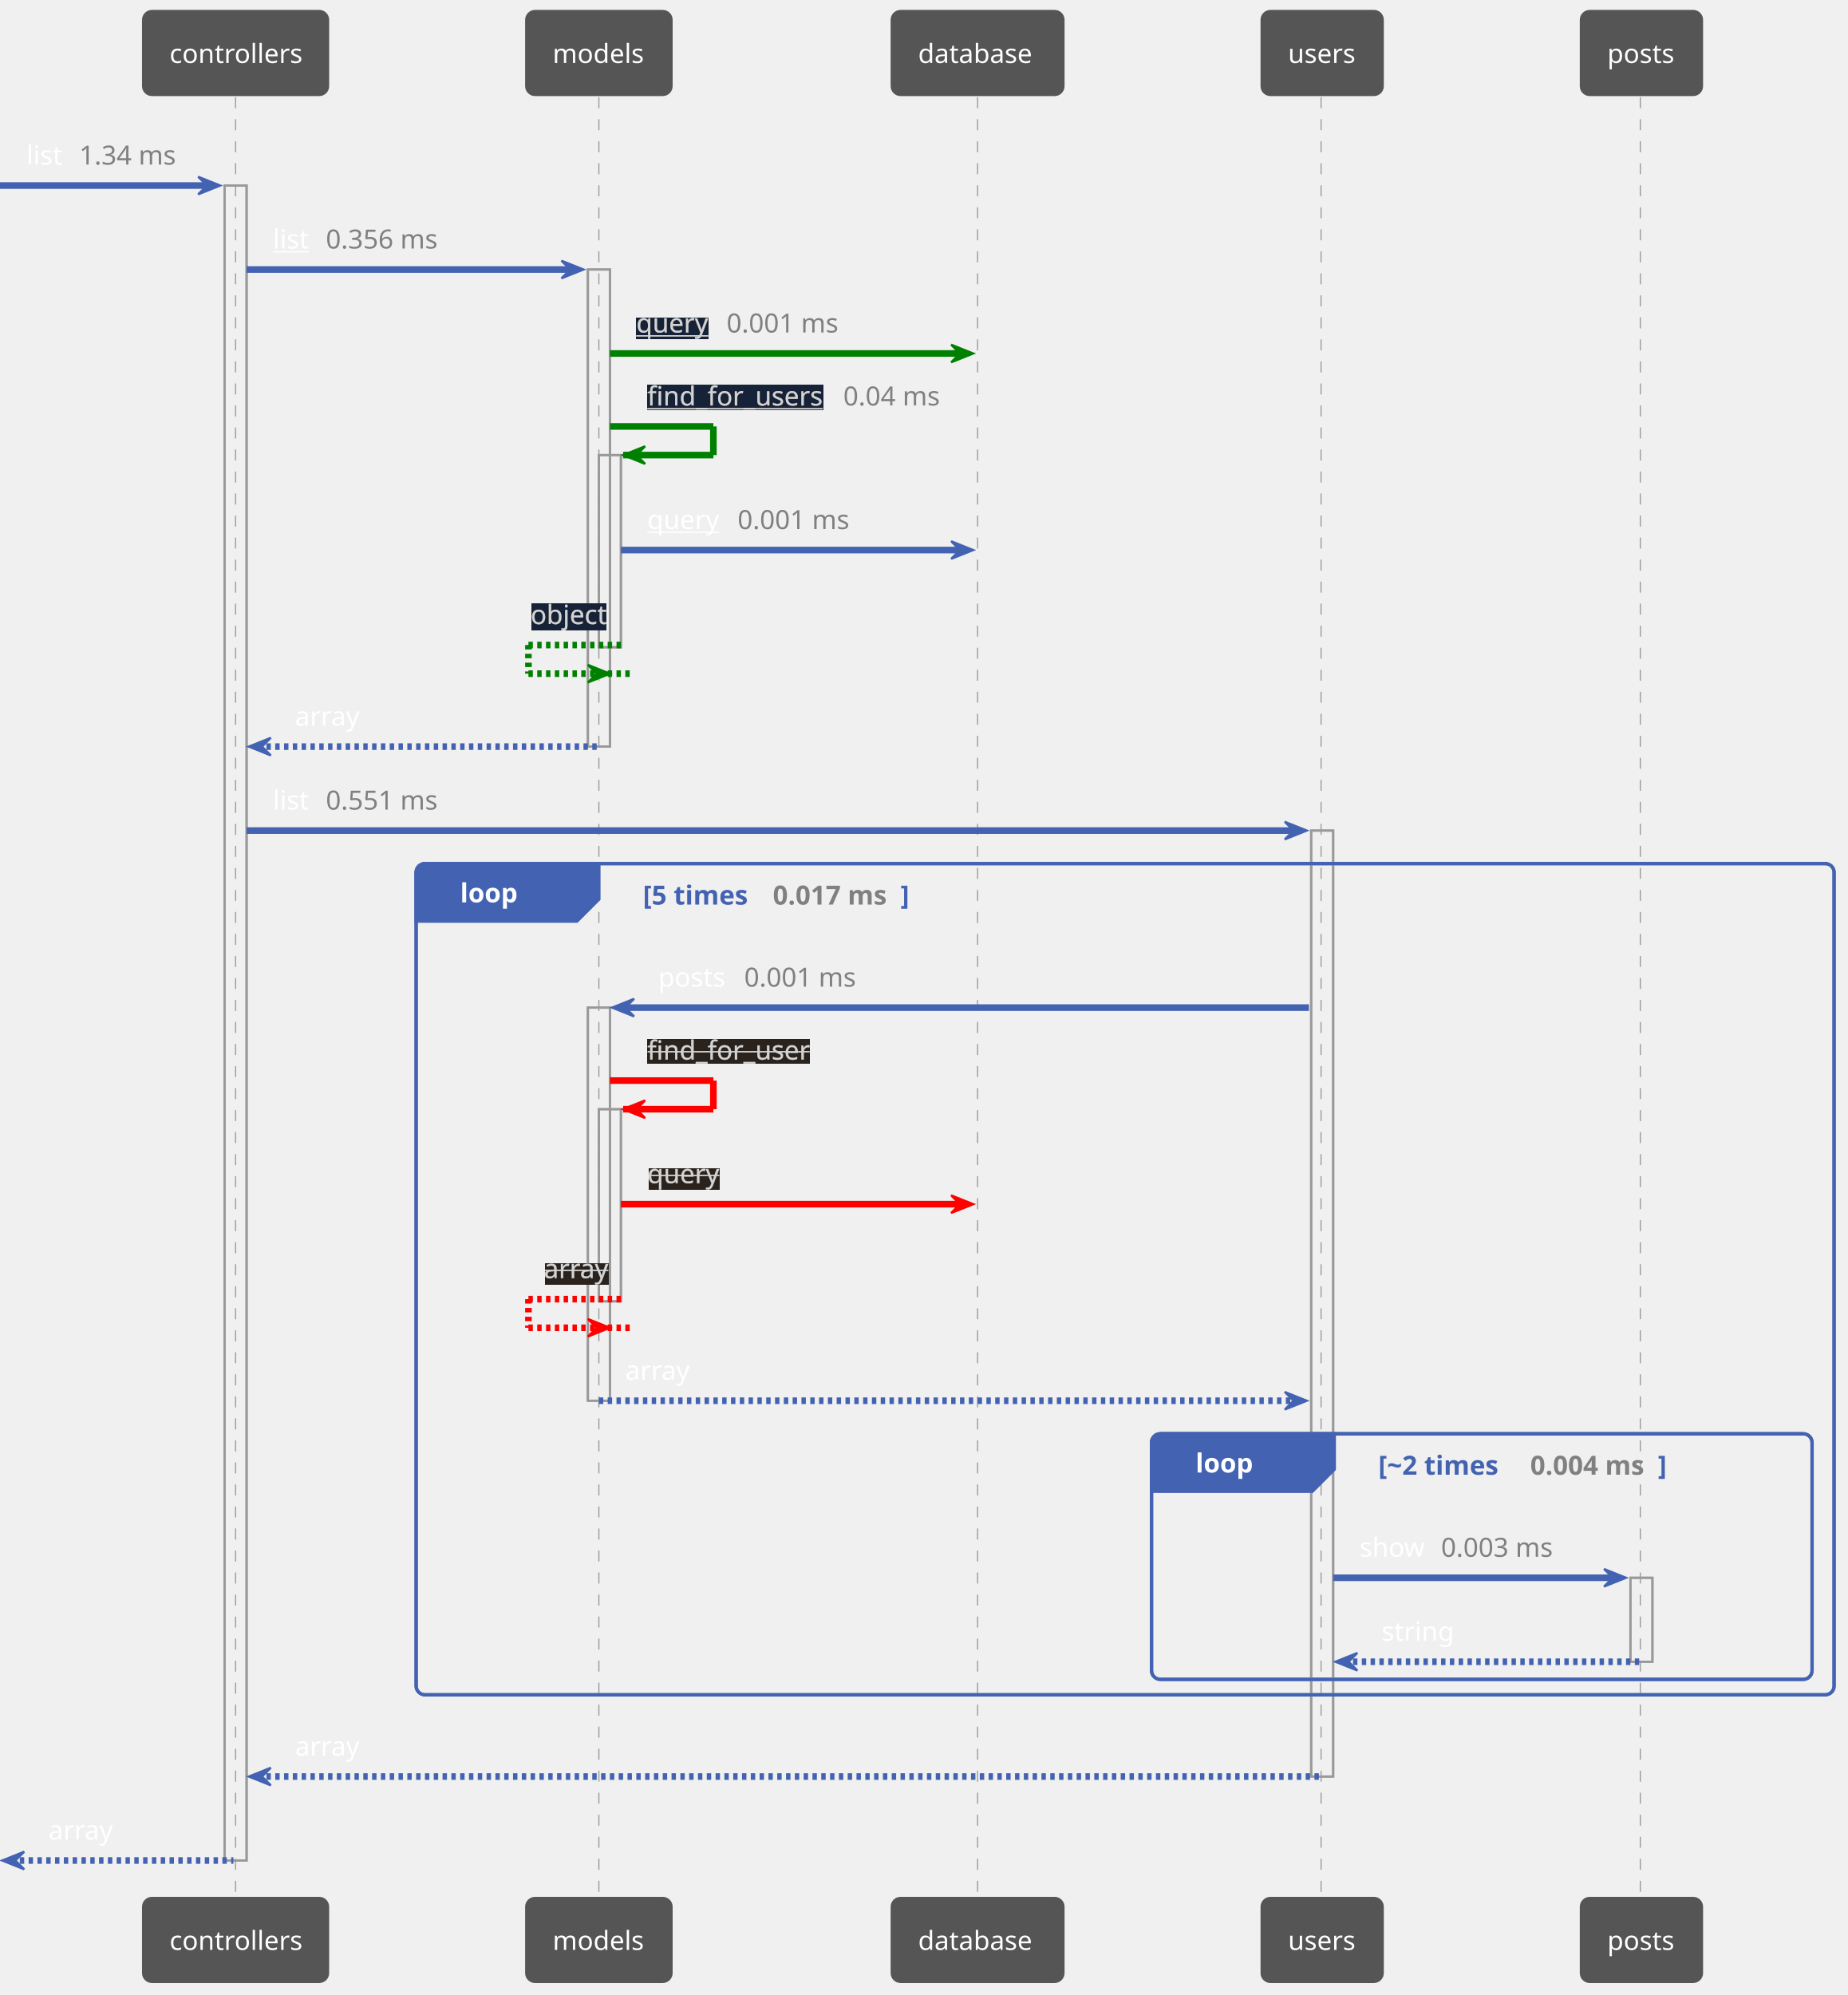
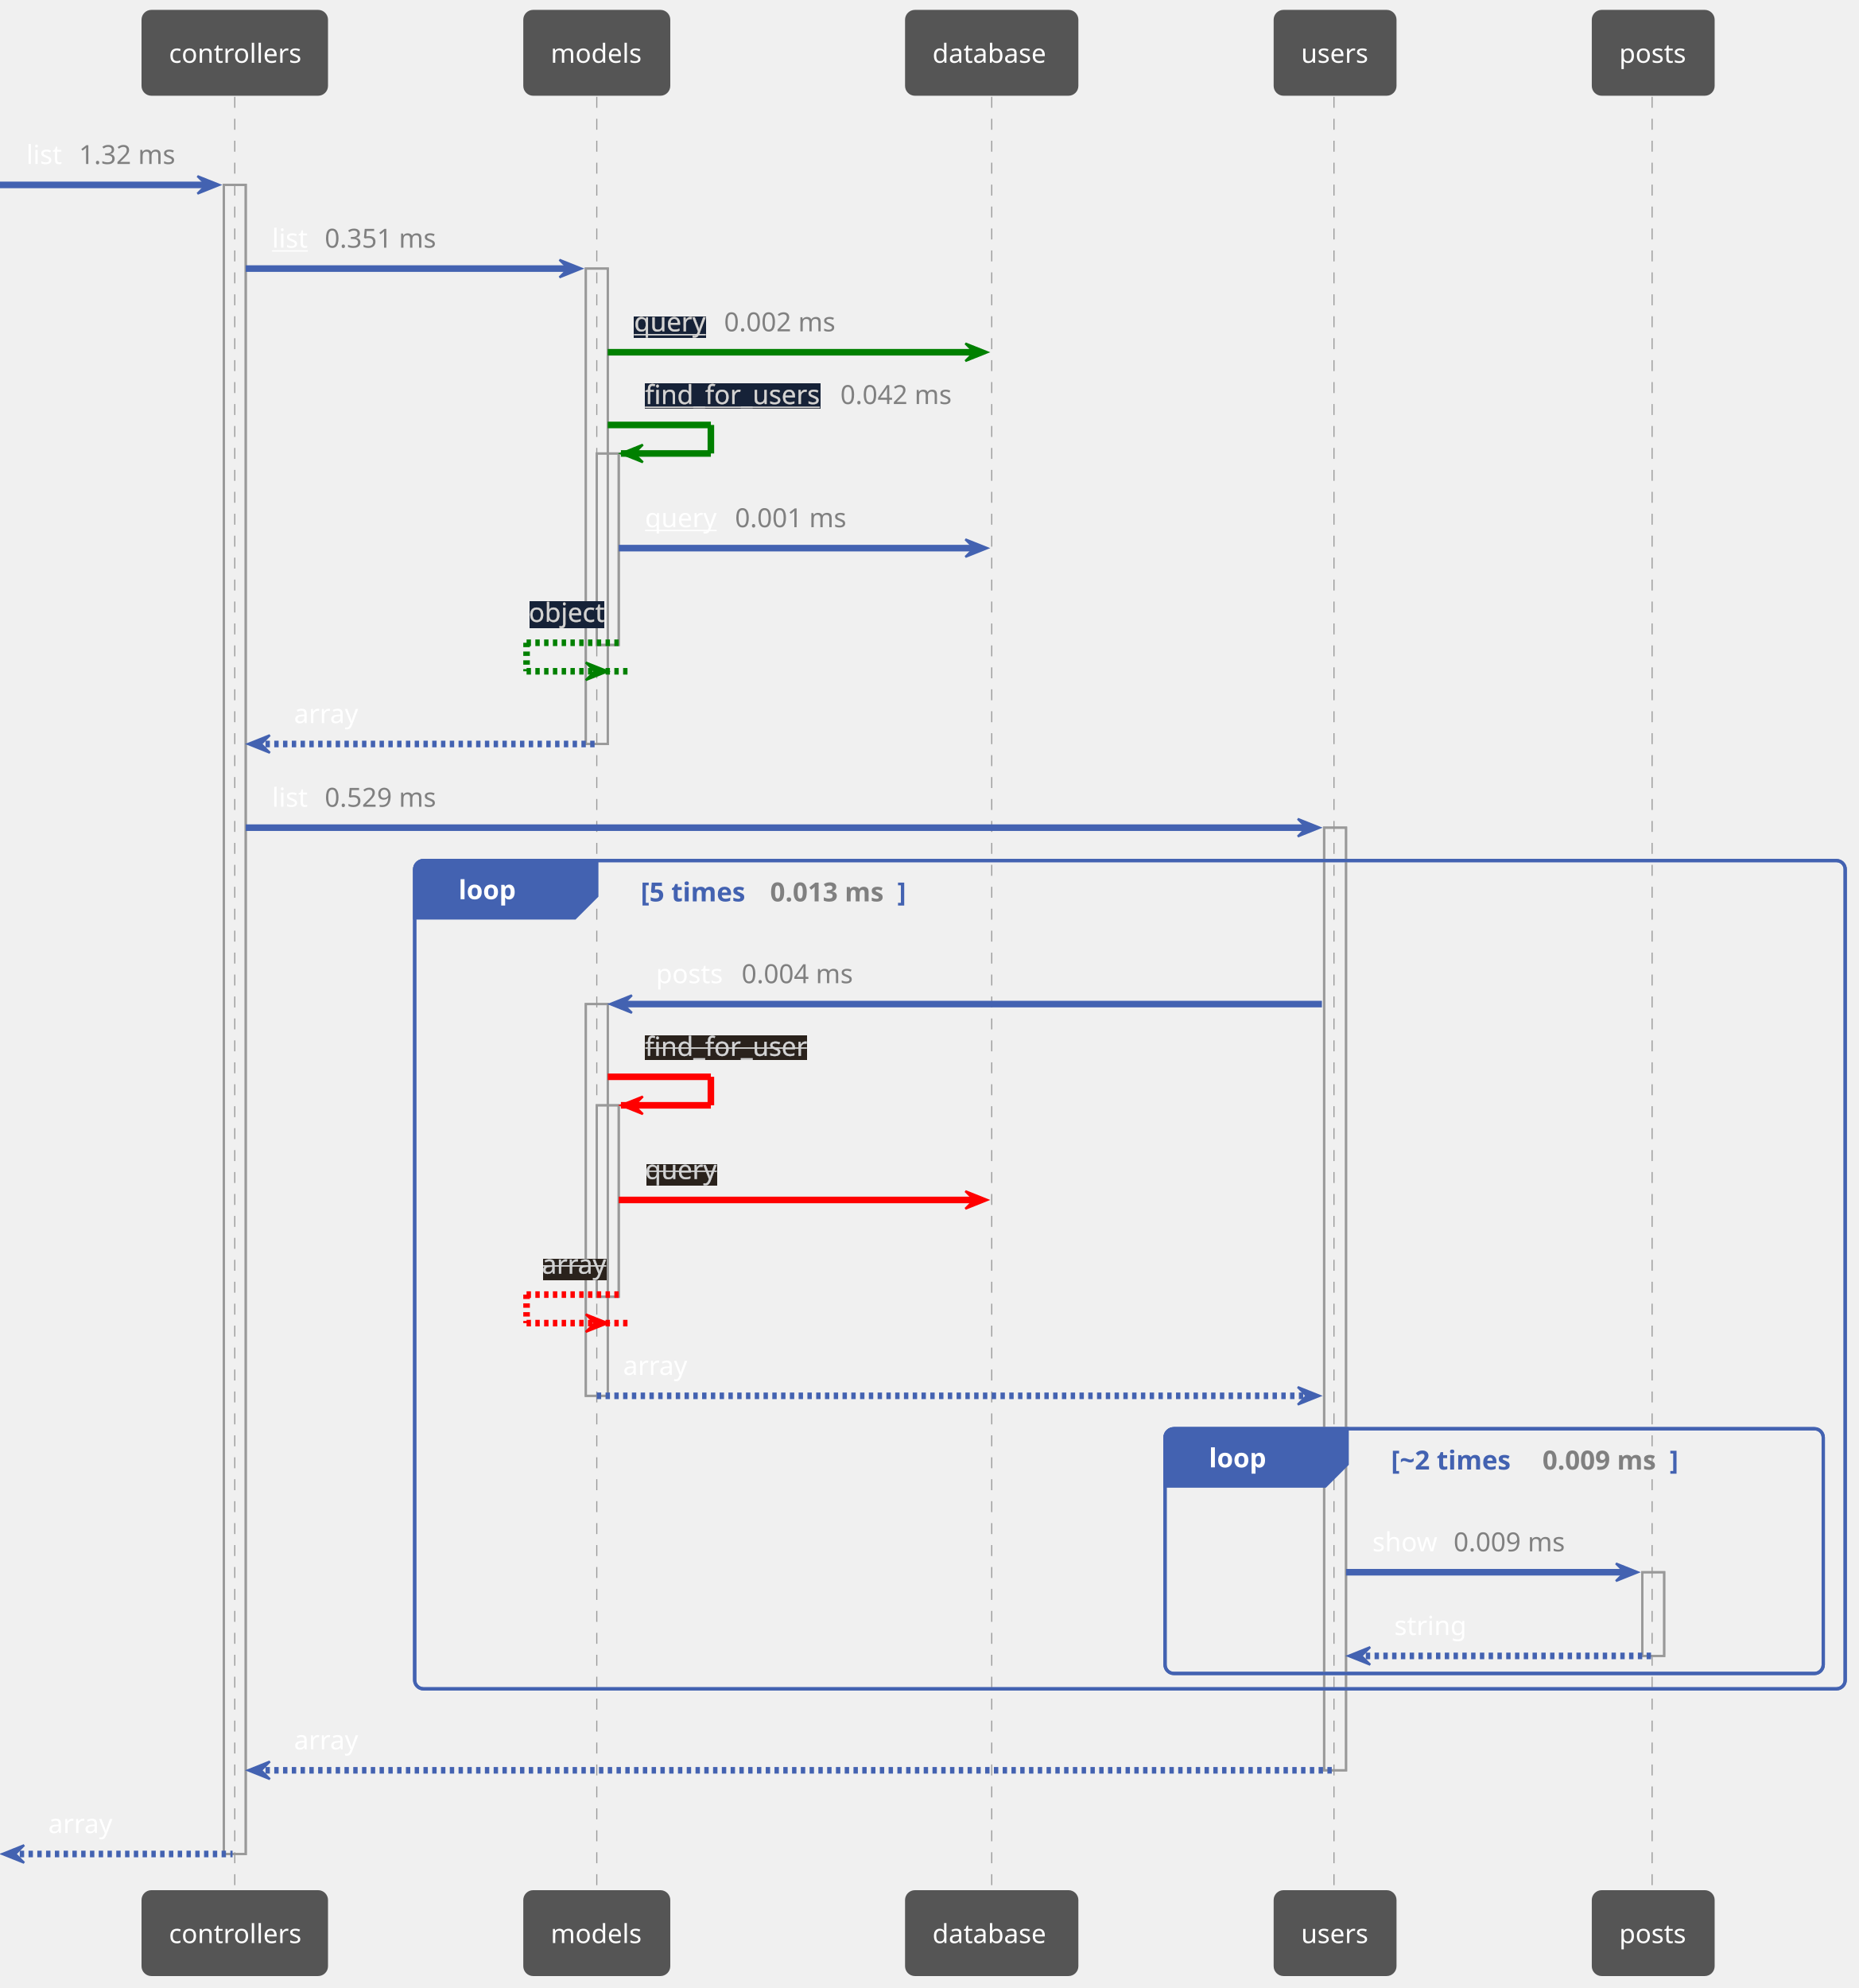
- <svg xmlns="http://www.w3.org/2000/svg" contentStyleType="text/css" height="906px" preserveAspectRatio="none" style="width:839px;height:906px;background:#000000;" version="1.1" viewBox="0 0 839 906" width="839px" zoomAndPan="magnify">
+ <svg xmlns="http://www.w3.org/2000/svg" contentStyleType="text/css" height="906px" preserveAspectRatio="none" style="width:847px;height:906px;background:#000000;" version="1.1" viewBox="0 0 847 906" width="847px" zoomAndPan="magnify">
  <defs>
-     <filter height="1" id="b1f3odsgnkhkpz0" width="1" x="0" y="0">
+     <filter height="1" id="bbz9de4yb183u0" width="1" x="0" y="0">
      <feFlood flood-color="#172238" result="flood" />
      <feComposite in="SourceGraphic" in2="flood" operator="over" />
    </filter>
-     <filter height="1" id="b1f3odsgnkhkpz1" width="1" x="0" y="0">
+     <filter height="1" id="bbz9de4yb183u1" width="1" x="0" y="0">
      <feFlood flood-color="#29201A" result="flood" />
      <feComposite in="SourceGraphic" in2="flood" operator="over" />
    </filter>
  </defs>
  <g>
    <rect fill="none" height="760.656" style="stroke:#999999;stroke-width:1.0;" width="10" x="102" y="84.266" />
    <rect fill="none" height="216.664" style="stroke:#999999;stroke-width:1.0;" width="10" x="267" y="122.398" />
    <rect fill="none" height="87.266" style="stroke:#999999;stroke-width:1.0;" width="10" x="272" y="206.664" />
    <rect fill="none" height="178.531" style="stroke:#999999;stroke-width:1.0;" width="10" x="267" y="457.594" />
    <rect fill="none" height="87.266" style="stroke:#999999;stroke-width:1.0;" width="10" x="272" y="503.727" />
-     <rect fill="none" height="429.594" style="stroke:#999999;stroke-width:1.0;" width="10" x="595.5" y="377.195" />
-     <rect fill="none" height="38.133" style="stroke:#999999;stroke-width:1.0;" width="10" x="740.5" y="716.523" />
-     <rect fill="none" height="377.461" rx="4" ry="4" style="stroke:#4362B1;stroke-width:1.5;" width="644" x="189" y="392.195" />
-     <rect fill="none" height="111.531" rx="4" ry="4" style="stroke:#4362B1;stroke-width:1.5;" width="300" x="523" y="651.125" />
+     <rect fill="none" height="429.594" style="stroke:#999999;stroke-width:1.0;" width="10" x="603.5" y="377.195" />
+     <rect fill="none" height="38.133" style="stroke:#999999;stroke-width:1.0;" width="10" x="748.5" y="716.523" />
+     <rect fill="none" height="377.461" rx="4" ry="4" style="stroke:#4362B1;stroke-width:1.5;" width="652" x="189" y="392.195" />
+     <rect fill="none" height="111.531" rx="4" ry="4" style="stroke:#4362B1;stroke-width:1.5;" width="300" x="531" y="651.125" />
    <line style="stroke:#999999;stroke-width:0.5;stroke-dasharray:5.0,5.0;" x1="107" x2="107" y1="44.133" y2="862.922" />
    <line style="stroke:#999999;stroke-width:0.5;stroke-dasharray:5.0,5.0;" x1="272" x2="272" y1="44.133" y2="862.922" />
-     <line style="stroke:#999999;stroke-width:0.5;stroke-dasharray:5.0,5.0;" x1="444" x2="444" y1="44.133" y2="862.922" />
-     <line style="stroke:#999999;stroke-width:0.5;stroke-dasharray:5.0,5.0;" x1="600" x2="600" y1="44.133" y2="862.922" />
-     <line style="stroke:#999999;stroke-width:0.5;stroke-dasharray:5.0,5.0;" x1="745" x2="745" y1="44.133" y2="862.922" />
+     <line style="stroke:#999999;stroke-width:0.5;stroke-dasharray:5.0,5.0;" x1="452" x2="452" y1="44.133" y2="862.922" />
+     <line style="stroke:#999999;stroke-width:0.5;stroke-dasharray:5.0,5.0;" x1="608" x2="608" y1="44.133" y2="862.922" />
+     <line style="stroke:#999999;stroke-width:0.5;stroke-dasharray:5.0,5.0;" x1="753" x2="753" y1="44.133" y2="862.922" />
    <rect fill="#555555" height="38.133" rx="4" ry="4" style="stroke:#555555;stroke-width:1.0;" width="84" x="65" y="5" />
    <text fill="#FFFFFF" font-family="&quot;Verdana&quot;" font-size="12" lengthAdjust="spacing" textLength="60" x="77" y="28.602">controllers</text>
    <rect fill="#555555" height="38.133" rx="4" ry="4" style="stroke:#555555;stroke-width:1.0;" width="84" x="65" y="861.922" />
    <text fill="#FFFFFF" font-family="&quot;Verdana&quot;" font-size="12" lengthAdjust="spacing" textLength="60" x="77" y="885.523">controllers</text>
    <rect fill="#555555" height="38.133" rx="4" ry="4" style="stroke:#555555;stroke-width:1.0;" width="66" x="239" y="5" />
    <text fill="#FFFFFF" font-family="&quot;Verdana&quot;" font-size="12" lengthAdjust="spacing" textLength="42" x="251" y="28.602">models</text>
    <rect fill="#555555" height="38.133" rx="4" ry="4" style="stroke:#555555;stroke-width:1.0;" width="66" x="239" y="861.922" />
    <text fill="#FFFFFF" font-family="&quot;Verdana&quot;" font-size="12" lengthAdjust="spacing" textLength="42" x="251" y="885.523">models</text>
-     <rect fill="#555555" height="38.133" rx="4" ry="4" style="stroke:#555555;stroke-width:1.0;" width="78" x="405" y="5" />
-     <text fill="#FFFFFF" font-family="&quot;Verdana&quot;" font-size="12" lengthAdjust="spacing" textLength="54" x="417" y="28.602">database</text>
-     <rect fill="#555555" height="38.133" rx="4" ry="4" style="stroke:#555555;stroke-width:1.0;" width="78" x="405" y="861.922" />
-     <text fill="#FFFFFF" font-family="&quot;Verdana&quot;" font-size="12" lengthAdjust="spacing" textLength="54" x="417" y="885.523">database</text>
-     <rect fill="#555555" height="38.133" rx="4" ry="4" style="stroke:#555555;stroke-width:1.0;" width="55" x="573" y="5" />
-     <text fill="#FFFFFF" font-family="&quot;Verdana&quot;" font-size="12" lengthAdjust="spacing" textLength="31" x="585" y="28.602">users</text>
-     <rect fill="#555555" height="38.133" rx="4" ry="4" style="stroke:#555555;stroke-width:1.0;" width="55" x="573" y="861.922" />
-     <text fill="#FFFFFF" font-family="&quot;Verdana&quot;" font-size="12" lengthAdjust="spacing" textLength="31" x="585" y="885.523">users</text>
-     <rect fill="#555555" height="38.133" rx="4" ry="4" style="stroke:#555555;stroke-width:1.0;" width="55" x="718" y="5" />
-     <text fill="#FFFFFF" font-family="&quot;Verdana&quot;" font-size="12" lengthAdjust="spacing" textLength="31" x="730" y="28.602">posts</text>
-     <rect fill="#555555" height="38.133" rx="4" ry="4" style="stroke:#555555;stroke-width:1.0;" width="55" x="718" y="861.922" />
-     <text fill="#FFFFFF" font-family="&quot;Verdana&quot;" font-size="12" lengthAdjust="spacing" textLength="31" x="730" y="885.523">posts</text>
+     <rect fill="#555555" height="38.133" rx="4" ry="4" style="stroke:#555555;stroke-width:1.0;" width="78" x="413" y="5" />
+     <text fill="#FFFFFF" font-family="&quot;Verdana&quot;" font-size="12" lengthAdjust="spacing" textLength="54" x="425" y="28.602">database</text>
+     <rect fill="#555555" height="38.133" rx="4" ry="4" style="stroke:#555555;stroke-width:1.0;" width="78" x="413" y="861.922" />
+     <text fill="#FFFFFF" font-family="&quot;Verdana&quot;" font-size="12" lengthAdjust="spacing" textLength="54" x="425" y="885.523">database</text>
+     <rect fill="#555555" height="38.133" rx="4" ry="4" style="stroke:#555555;stroke-width:1.0;" width="55" x="581" y="5" />
+     <text fill="#FFFFFF" font-family="&quot;Verdana&quot;" font-size="12" lengthAdjust="spacing" textLength="31" x="593" y="28.602">users</text>
+     <rect fill="#555555" height="38.133" rx="4" ry="4" style="stroke:#555555;stroke-width:1.0;" width="55" x="581" y="861.922" />
+     <text fill="#FFFFFF" font-family="&quot;Verdana&quot;" font-size="12" lengthAdjust="spacing" textLength="31" x="593" y="885.523">users</text>
+     <rect fill="#555555" height="38.133" rx="4" ry="4" style="stroke:#555555;stroke-width:1.0;" width="55" x="726" y="5" />
+     <text fill="#FFFFFF" font-family="&quot;Verdana&quot;" font-size="12" lengthAdjust="spacing" textLength="31" x="738" y="28.602">posts</text>
+     <rect fill="#555555" height="38.133" rx="4" ry="4" style="stroke:#555555;stroke-width:1.0;" width="55" x="726" y="861.922" />
+     <text fill="#FFFFFF" font-family="&quot;Verdana&quot;" font-size="12" lengthAdjust="spacing" textLength="31" x="738" y="885.523">posts</text>
    <rect fill="none" height="760.656" style="stroke:#999999;stroke-width:1.0;" width="10" x="102" y="84.266" />
    <rect fill="none" height="216.664" style="stroke:#999999;stroke-width:1.0;" width="10" x="267" y="122.398" />
    <rect fill="none" height="87.266" style="stroke:#999999;stroke-width:1.0;" width="10" x="272" y="206.664" />
    <rect fill="none" height="178.531" style="stroke:#999999;stroke-width:1.0;" width="10" x="267" y="457.594" />
    <rect fill="none" height="87.266" style="stroke:#999999;stroke-width:1.0;" width="10" x="272" y="503.727" />
-     <rect fill="none" height="429.594" style="stroke:#999999;stroke-width:1.0;" width="10" x="595.5" y="377.195" />
-     <rect fill="none" height="38.133" style="stroke:#999999;stroke-width:1.0;" width="10" x="740.5" y="716.523" />
+     <rect fill="none" height="429.594" style="stroke:#999999;stroke-width:1.0;" width="10" x="603.5" y="377.195" />
+     <rect fill="none" height="38.133" style="stroke:#999999;stroke-width:1.0;" width="10" x="748.5" y="716.523" />
    <polygon fill="#4362B1" points="90,80.266,100,84.266,90,88.266,94,84.266" style="stroke:#4362B1;stroke-width:1.0;" />
    <line style="stroke:#4362B1;stroke-width:3.0;" x1="0" x2="96" y1="84.266" y2="84.266" />
    <text fill="#FFFFFF" font-family="&quot;Verdana&quot;" font-size="12" lengthAdjust="spacing" textLength="16" x="12" y="74.734">list</text>
-     <text fill="#808080" font-family="&quot;Verdana&quot;" font-size="12" lengthAdjust="spacing" textLength="49" x="36" y="74.734">1.34 ms</text>
+     <text fill="#808080" font-family="&quot;Verdana&quot;" font-size="12" lengthAdjust="spacing" textLength="49" x="36" y="74.734">1.32 ms</text>
    <polygon fill="#4362B1" points="255,118.398,265,122.398,255,126.398,259,122.398" style="stroke:#4362B1;stroke-width:1.0;" />
    <line style="stroke:#4362B1;stroke-width:3.0;" x1="112" x2="261" y1="122.398" y2="122.398" />
    <text fill="#FFFFFF" font-family="&quot;Verdana&quot;" font-size="12" lengthAdjust="spacing" text-decoration="underline" textLength="16" x="124" y="112.867">list</text>
    <text fill="#FFFFFF" font-family="&quot;Verdana&quot;" font-size="12" lengthAdjust="spacing" textLength="4" x="140" y="112.867"> </text>
-     <text fill="#808080" font-family="&quot;Verdana&quot;" font-size="12" lengthAdjust="spacing" textLength="57" x="148" y="112.867">0.356 ms</text>
-     <polygon fill="#008000" points="432,156.531,442,160.531,432,164.531,436,160.531" style="stroke:#008000;stroke-width:1.0;" />
-     <line style="stroke:#008000;stroke-width:3.0;" x1="277" x2="438" y1="160.531" y2="160.531" />
-     <text fill="#D3D3D3" filter="url(#b1f3odsgnkhkpz0)" font-family="&quot;Verdana&quot;" font-size="12" lengthAdjust="spacing" text-decoration="underline" textLength="33" x="289" y="151">query</text>
+     <text fill="#808080" font-family="&quot;Verdana&quot;" font-size="12" lengthAdjust="spacing" textLength="57" x="148" y="112.867">0.351 ms</text>
+     <polygon fill="#008000" points="440,156.531,450,160.531,440,164.531,444,160.531" style="stroke:#008000;stroke-width:1.0;" />
+     <line style="stroke:#008000;stroke-width:3.0;" x1="277" x2="446" y1="160.531" y2="160.531" />
+     <text fill="#D3D3D3" filter="url(#bbz9de4yb183u0)" font-family="&quot;Verdana&quot;" font-size="12" lengthAdjust="spacing" text-decoration="underline" textLength="33" x="289" y="151">query</text>
    <text fill="#FFFFFF" font-family="&quot;Verdana&quot;" font-size="12" lengthAdjust="spacing" textLength="4" x="322" y="151"> </text>
-     <text fill="#808080" font-family="&quot;Verdana&quot;" font-size="12" lengthAdjust="spacing" textLength="57" x="330" y="151">0.001 ms</text>
+     <text fill="#808080" font-family="&quot;Verdana&quot;" font-size="12" lengthAdjust="spacing" textLength="57" x="330" y="151">0.002 ms</text>
    <line style="stroke:#008000;stroke-width:3.0;" x1="277" x2="324" y1="193.664" y2="193.664" />
    <line style="stroke:#008000;stroke-width:3.0;" x1="324" x2="324" y1="193.664" y2="206.664" />
    <line style="stroke:#008000;stroke-width:3.0;" x1="283" x2="324" y1="206.664" y2="206.664" />
    <polygon fill="#008000" points="293,202.664,283,206.664,293,210.664,289,206.664" style="stroke:#008000;stroke-width:1.0;" />
-     <text fill="#D3D3D3" filter="url(#b1f3odsgnkhkpz0)" font-family="&quot;Verdana&quot;" font-size="12" lengthAdjust="spacing" text-decoration="underline" textLength="81" x="294" y="184.133">find_for_users</text>
+     <text fill="#D3D3D3" filter="url(#bbz9de4yb183u0)" font-family="&quot;Verdana&quot;" font-size="12" lengthAdjust="spacing" text-decoration="underline" textLength="81" x="294" y="184.133">find_for_users</text>
    <text fill="#FFFFFF" font-family="&quot;Verdana&quot;" font-size="12" lengthAdjust="spacing" textLength="4" x="375" y="184.133"> </text>
-     <text fill="#808080" font-family="&quot;Verdana&quot;" font-size="12" lengthAdjust="spacing" textLength="49" x="383" y="184.133">0.04 ms</text>
-     <polygon fill="#4362B1" points="432,245.797,442,249.797,432,253.797,436,249.797" style="stroke:#4362B1;stroke-width:1.0;" />
-     <line style="stroke:#4362B1;stroke-width:3.0;" x1="282" x2="438" y1="249.797" y2="249.797" />
+     <text fill="#808080" font-family="&quot;Verdana&quot;" font-size="12" lengthAdjust="spacing" textLength="57" x="383" y="184.133">0.042 ms</text>
+     <polygon fill="#4362B1" points="440,245.797,450,249.797,440,253.797,444,249.797" style="stroke:#4362B1;stroke-width:1.0;" />
+     <line style="stroke:#4362B1;stroke-width:3.0;" x1="282" x2="446" y1="249.797" y2="249.797" />
    <text fill="#FFFFFF" font-family="&quot;Verdana&quot;" font-size="12" lengthAdjust="spacing" text-decoration="underline" textLength="33" x="294" y="240.266">query</text>
    <text fill="#FFFFFF" font-family="&quot;Verdana&quot;" font-size="12" lengthAdjust="spacing" textLength="4" x="327" y="240.266"> </text>
    <text fill="#808080" font-family="&quot;Verdana&quot;" font-size="12" lengthAdjust="spacing" textLength="57" x="335" y="240.266">0.001 ms</text>
    <line style="stroke:#008000;stroke-width:3.0;stroke-dasharray:2.0,2.0;" x1="240" x2="282" y1="292.93" y2="292.93" />
    <line style="stroke:#008000;stroke-width:3.0;stroke-dasharray:2.0,2.0;" x1="240" x2="240" y1="292.93" y2="305.93" />
    <line style="stroke:#008000;stroke-width:3.0;stroke-dasharray:2.0,2.0;" x1="240" x2="287" y1="305.93" y2="305.93" />
    <polygon fill="#008000" points="267,301.93,277,305.93,267,309.93,271,305.93" style="stroke:#008000;stroke-width:1.0;" />
-     <text fill="#D3D3D3" filter="url(#b1f3odsgnkhkpz0)" font-family="&quot;Verdana&quot;" font-size="12" lengthAdjust="spacing" textLength="36" x="241" y="283.398">object</text>
+     <text fill="#D3D3D3" filter="url(#bbz9de4yb183u0)" font-family="&quot;Verdana&quot;" font-size="12" lengthAdjust="spacing" textLength="36" x="241" y="283.398">object</text>
    <polygon fill="#4362B1" points="123,335.062,113,339.062,123,343.062,119,339.062" style="stroke:#4362B1;stroke-width:1.0;" />
    <line style="stroke:#4362B1;stroke-width:3.0;stroke-dasharray:2.0,2.0;" x1="117" x2="271" y1="339.062" y2="339.062" />
    <text fill="#FFFFFF" font-family="&quot;Verdana&quot;" font-size="12" lengthAdjust="spacing" textLength="30" x="134" y="329.531">array</text>
-     <polygon fill="#4362B1" points="583.5,373.195,593.5,377.195,583.5,381.195,587.5,377.195" style="stroke:#4362B1;stroke-width:1.0;" />
-     <line style="stroke:#4362B1;stroke-width:3.0;" x1="112" x2="589.5" y1="377.195" y2="377.195" />
+     <polygon fill="#4362B1" points="591.5,373.195,601.5,377.195,591.5,381.195,595.5,377.195" style="stroke:#4362B1;stroke-width:1.0;" />
+     <line style="stroke:#4362B1;stroke-width:3.0;" x1="112" x2="597.5" y1="377.195" y2="377.195" />
    <text fill="#FFFFFF" font-family="&quot;Verdana&quot;" font-size="12" lengthAdjust="spacing" textLength="16" x="124" y="367.664">list</text>
-     <text fill="#808080" font-family="&quot;Verdana&quot;" font-size="12" lengthAdjust="spacing" textLength="57" x="148" y="367.664">0.551 ms</text>
+     <text fill="#808080" font-family="&quot;Verdana&quot;" font-size="12" lengthAdjust="spacing" textLength="57" x="148" y="367.664">0.529 ms</text>
    <path d="M193,392.195 L272,392.195 L272,408.328 L262,418.328 L189,418.328 L189,396.195 A4,4 0 0 1 193,392.195 " fill="#4362B1" style="stroke:#4362B1;stroke-width:1.5;" />
-     <rect fill="none" height="377.461" rx="4" ry="4" style="stroke:#4362B1;stroke-width:1.5;" width="644" x="189" y="392.195" />
+     <rect fill="none" height="377.461" rx="4" ry="4" style="stroke:#4362B1;stroke-width:1.5;" width="652" x="189" y="392.195" />
    <text fill="#FFFFFF" font-family="&quot;Verdana&quot;" font-size="12" font-weight="bold" lengthAdjust="spacing" textLength="28" x="209" y="409.797">loop</text>
    <text fill="#4362B1" font-family="&quot;Verdana&quot;" font-size="12" font-weight="bold" lengthAdjust="spacing" textLength="51" x="292" y="410.797">[5 times</text>
-     <text fill="#808080" font-family="&quot;Verdana&quot;" font-size="12" font-weight="bold" lengthAdjust="spacing" textLength="58" x="351" y="410.797">0.017 ms</text>
+     <text fill="#808080" font-family="&quot;Verdana&quot;" font-size="12" font-weight="bold" lengthAdjust="spacing" textLength="58" x="351" y="410.797">0.013 ms</text>
    <text fill="#4362B1" font-family="&quot;Verdana&quot;" font-size="12" font-weight="bold" lengthAdjust="spacing" textLength="4" x="409" y="410.797">]</text>
    <polygon fill="#4362B1" points="288,453.594,278,457.594,288,461.594,284,457.594" style="stroke:#4362B1;stroke-width:1.0;" />
-     <line style="stroke:#4362B1;stroke-width:3.0;" x1="282" x2="594.5" y1="457.594" y2="457.594" />
+     <line style="stroke:#4362B1;stroke-width:3.0;" x1="282" x2="602.5" y1="457.594" y2="457.594" />
    <text fill="#FFFFFF" font-family="&quot;Verdana&quot;" font-size="12" lengthAdjust="spacing" textLength="31" x="299" y="448.062">posts</text>
-     <text fill="#808080" font-family="&quot;Verdana&quot;" font-size="12" lengthAdjust="spacing" textLength="57" x="338" y="448.062">0.001 ms</text>
+     <text fill="#808080" font-family="&quot;Verdana&quot;" font-size="12" lengthAdjust="spacing" textLength="57" x="338" y="448.062">0.004 ms</text>
    <line style="stroke:#FF0000;stroke-width:3.0;" x1="277" x2="324" y1="490.727" y2="490.727" />
    <line style="stroke:#FF0000;stroke-width:3.0;" x1="324" x2="324" y1="490.727" y2="503.727" />
    <line style="stroke:#FF0000;stroke-width:3.0;" x1="283" x2="324" y1="503.727" y2="503.727" />
    <polygon fill="#FF0000" points="293,499.727,283,503.727,293,507.727,289,503.727" style="stroke:#FF0000;stroke-width:1.0;" />
-     <text fill="#D3D3D3" filter="url(#b1f3odsgnkhkpz1)" font-family="&quot;Verdana&quot;" font-size="12" lengthAdjust="spacing" text-decoration="line-through" textLength="75" x="294" y="481.195">find_for_user</text>
-     <polygon fill="#FF0000" points="432,542.859,442,546.859,432,550.859,436,546.859" style="stroke:#FF0000;stroke-width:1.0;" />
-     <line style="stroke:#FF0000;stroke-width:3.0;" x1="282" x2="438" y1="546.859" y2="546.859" />
-     <text fill="#D3D3D3" filter="url(#b1f3odsgnkhkpz1)" font-family="&quot;Verdana&quot;" font-size="12" lengthAdjust="spacing" text-decoration="line-through" textLength="33" x="294" y="537.328">query</text>
+     <text fill="#D3D3D3" filter="url(#bbz9de4yb183u1)" font-family="&quot;Verdana&quot;" font-size="12" lengthAdjust="spacing" text-decoration="line-through" textLength="75" x="294" y="481.195">find_for_user</text>
+     <polygon fill="#FF0000" points="440,542.859,450,546.859,440,550.859,444,546.859" style="stroke:#FF0000;stroke-width:1.0;" />
+     <line style="stroke:#FF0000;stroke-width:3.0;" x1="282" x2="446" y1="546.859" y2="546.859" />
+     <text fill="#D3D3D3" filter="url(#bbz9de4yb183u1)" font-family="&quot;Verdana&quot;" font-size="12" lengthAdjust="spacing" text-decoration="line-through" textLength="33" x="294" y="537.328">query</text>
    <line style="stroke:#FF0000;stroke-width:3.0;stroke-dasharray:2.0,2.0;" x1="240" x2="282" y1="589.992" y2="589.992" />
    <line style="stroke:#FF0000;stroke-width:3.0;stroke-dasharray:2.0,2.0;" x1="240" x2="240" y1="589.992" y2="602.992" />
    <line style="stroke:#FF0000;stroke-width:3.0;stroke-dasharray:2.0,2.0;" x1="240" x2="287" y1="602.992" y2="602.992" />
    <polygon fill="#FF0000" points="267,598.992,277,602.992,267,606.992,271,602.992" style="stroke:#FF0000;stroke-width:1.0;" />
-     <text fill="#D3D3D3" filter="url(#b1f3odsgnkhkpz1)" font-family="&quot;Verdana&quot;" font-size="12" lengthAdjust="spacing" text-decoration="line-through" textLength="30" x="247" y="580.461">array</text>
-     <polygon fill="#4362B1" points="583.5,632.125,593.5,636.125,583.5,640.125,587.5,636.125" style="stroke:#4362B1;stroke-width:1.0;" />
-     <line style="stroke:#4362B1;stroke-width:3.0;stroke-dasharray:2.0,2.0;" x1="272" x2="589.5" y1="636.125" y2="636.125" />
+     <text fill="#D3D3D3" filter="url(#bbz9de4yb183u1)" font-family="&quot;Verdana&quot;" font-size="12" lengthAdjust="spacing" text-decoration="line-through" textLength="30" x="247" y="580.461">array</text>
+     <polygon fill="#4362B1" points="591.5,632.125,601.5,636.125,591.5,640.125,595.5,636.125" style="stroke:#4362B1;stroke-width:1.0;" />
+     <line style="stroke:#4362B1;stroke-width:3.0;stroke-dasharray:2.0,2.0;" x1="272" x2="597.5" y1="636.125" y2="636.125" />
    <text fill="#FFFFFF" font-family="&quot;Verdana&quot;" font-size="12" lengthAdjust="spacing" textLength="30" x="284" y="626.594">array</text>
-     <path d="M527,651.125 L606,651.125 L606,667.258 L596,677.258 L523,677.258 L523,655.125 A4,4 0 0 1 527,651.125 " fill="#4362B1" style="stroke:#4362B1;stroke-width:1.5;" />
-     <rect fill="none" height="111.531" rx="4" ry="4" style="stroke:#4362B1;stroke-width:1.5;" width="300" x="523" y="651.125" />
-     <text fill="#FFFFFF" font-family="&quot;Verdana&quot;" font-size="12" font-weight="bold" lengthAdjust="spacing" textLength="28" x="543" y="668.727">loop</text>
-     <text fill="#4362B1" font-family="&quot;Verdana&quot;" font-size="12" font-weight="bold" lengthAdjust="spacing" textLength="61" x="626" y="669.727">[~2 times</text>
-     <text fill="#808080" font-family="&quot;Verdana&quot;" font-size="12" font-weight="bold" lengthAdjust="spacing" textLength="58" x="695" y="669.727">0.004 ms</text>
-     <text fill="#4362B1" font-family="&quot;Verdana&quot;" font-size="12" font-weight="bold" lengthAdjust="spacing" textLength="4" x="753" y="669.727">]</text>
-     <polygon fill="#4362B1" points="728.5,712.523,738.5,716.523,728.5,720.523,732.5,716.523" style="stroke:#4362B1;stroke-width:1.0;" />
-     <line style="stroke:#4362B1;stroke-width:3.0;" x1="605.5" x2="734.5" y1="716.523" y2="716.523" />
-     <text fill="#FFFFFF" font-family="&quot;Verdana&quot;" font-size="12" lengthAdjust="spacing" textLength="29" x="617.5" y="706.992">show</text>
-     <text fill="#808080" font-family="&quot;Verdana&quot;" font-size="12" lengthAdjust="spacing" textLength="57" x="654.5" y="706.992">0.003 ms</text>
-     <polygon fill="#4362B1" points="616.5,750.656,606.5,754.656,616.5,758.656,612.5,754.656" style="stroke:#4362B1;stroke-width:1.0;" />
-     <line style="stroke:#4362B1;stroke-width:3.0;stroke-dasharray:2.0,2.0;" x1="610.5" x2="744.5" y1="754.656" y2="754.656" />
-     <text fill="#FFFFFF" font-family="&quot;Verdana&quot;" font-size="12" lengthAdjust="spacing" textLength="32" x="627.5" y="745.125">string</text>
+     <path d="M535,651.125 L614,651.125 L614,667.258 L604,677.258 L531,677.258 L531,655.125 A4,4 0 0 1 535,651.125 " fill="#4362B1" style="stroke:#4362B1;stroke-width:1.5;" />
+     <rect fill="none" height="111.531" rx="4" ry="4" style="stroke:#4362B1;stroke-width:1.5;" width="300" x="531" y="651.125" />
+     <text fill="#FFFFFF" font-family="&quot;Verdana&quot;" font-size="12" font-weight="bold" lengthAdjust="spacing" textLength="28" x="551" y="668.727">loop</text>
+     <text fill="#4362B1" font-family="&quot;Verdana&quot;" font-size="12" font-weight="bold" lengthAdjust="spacing" textLength="61" x="634" y="669.727">[~2 times</text>
+     <text fill="#808080" font-family="&quot;Verdana&quot;" font-size="12" font-weight="bold" lengthAdjust="spacing" textLength="58" x="703" y="669.727">0.009 ms</text>
+     <text fill="#4362B1" font-family="&quot;Verdana&quot;" font-size="12" font-weight="bold" lengthAdjust="spacing" textLength="4" x="761" y="669.727">]</text>
+     <polygon fill="#4362B1" points="736.5,712.523,746.5,716.523,736.5,720.523,740.5,716.523" style="stroke:#4362B1;stroke-width:1.0;" />
+     <line style="stroke:#4362B1;stroke-width:3.0;" x1="613.5" x2="742.5" y1="716.523" y2="716.523" />
+     <text fill="#FFFFFF" font-family="&quot;Verdana&quot;" font-size="12" lengthAdjust="spacing" textLength="29" x="625.5" y="706.992">show</text>
+     <text fill="#808080" font-family="&quot;Verdana&quot;" font-size="12" lengthAdjust="spacing" textLength="57" x="662.5" y="706.992">0.009 ms</text>
+     <polygon fill="#4362B1" points="624.5,750.656,614.5,754.656,624.5,758.656,620.5,754.656" style="stroke:#4362B1;stroke-width:1.0;" />
+     <line style="stroke:#4362B1;stroke-width:3.0;stroke-dasharray:2.0,2.0;" x1="618.5" x2="752.5" y1="754.656" y2="754.656" />
+     <text fill="#FFFFFF" font-family="&quot;Verdana&quot;" font-size="12" lengthAdjust="spacing" textLength="32" x="635.5" y="745.125">string</text>
    <polygon fill="#4362B1" points="123,802.789,113,806.789,123,810.789,119,806.789" style="stroke:#4362B1;stroke-width:1.0;" />
-     <line style="stroke:#4362B1;stroke-width:3.0;stroke-dasharray:2.0,2.0;" x1="117" x2="599.5" y1="806.789" y2="806.789" />
+     <line style="stroke:#4362B1;stroke-width:3.0;stroke-dasharray:2.0,2.0;" x1="117" x2="607.5" y1="806.789" y2="806.789" />
    <text fill="#FFFFFF" font-family="&quot;Verdana&quot;" font-size="12" lengthAdjust="spacing" textLength="30" x="134" y="797.258">array</text>
    <polygon fill="#4362B1" points="11,840.922,1,844.922,11,848.922,7,844.922" style="stroke:#4362B1;stroke-width:1.0;" />
    <line style="stroke:#4362B1;stroke-width:3.0;stroke-dasharray:2.0,2.0;" x1="5" x2="106" y1="844.922" y2="844.922" />
    <text fill="#FFFFFF" font-family="&quot;Verdana&quot;" font-size="12" lengthAdjust="spacing" textLength="30" x="22" y="835.391">array</text>
  </g>
</svg>
